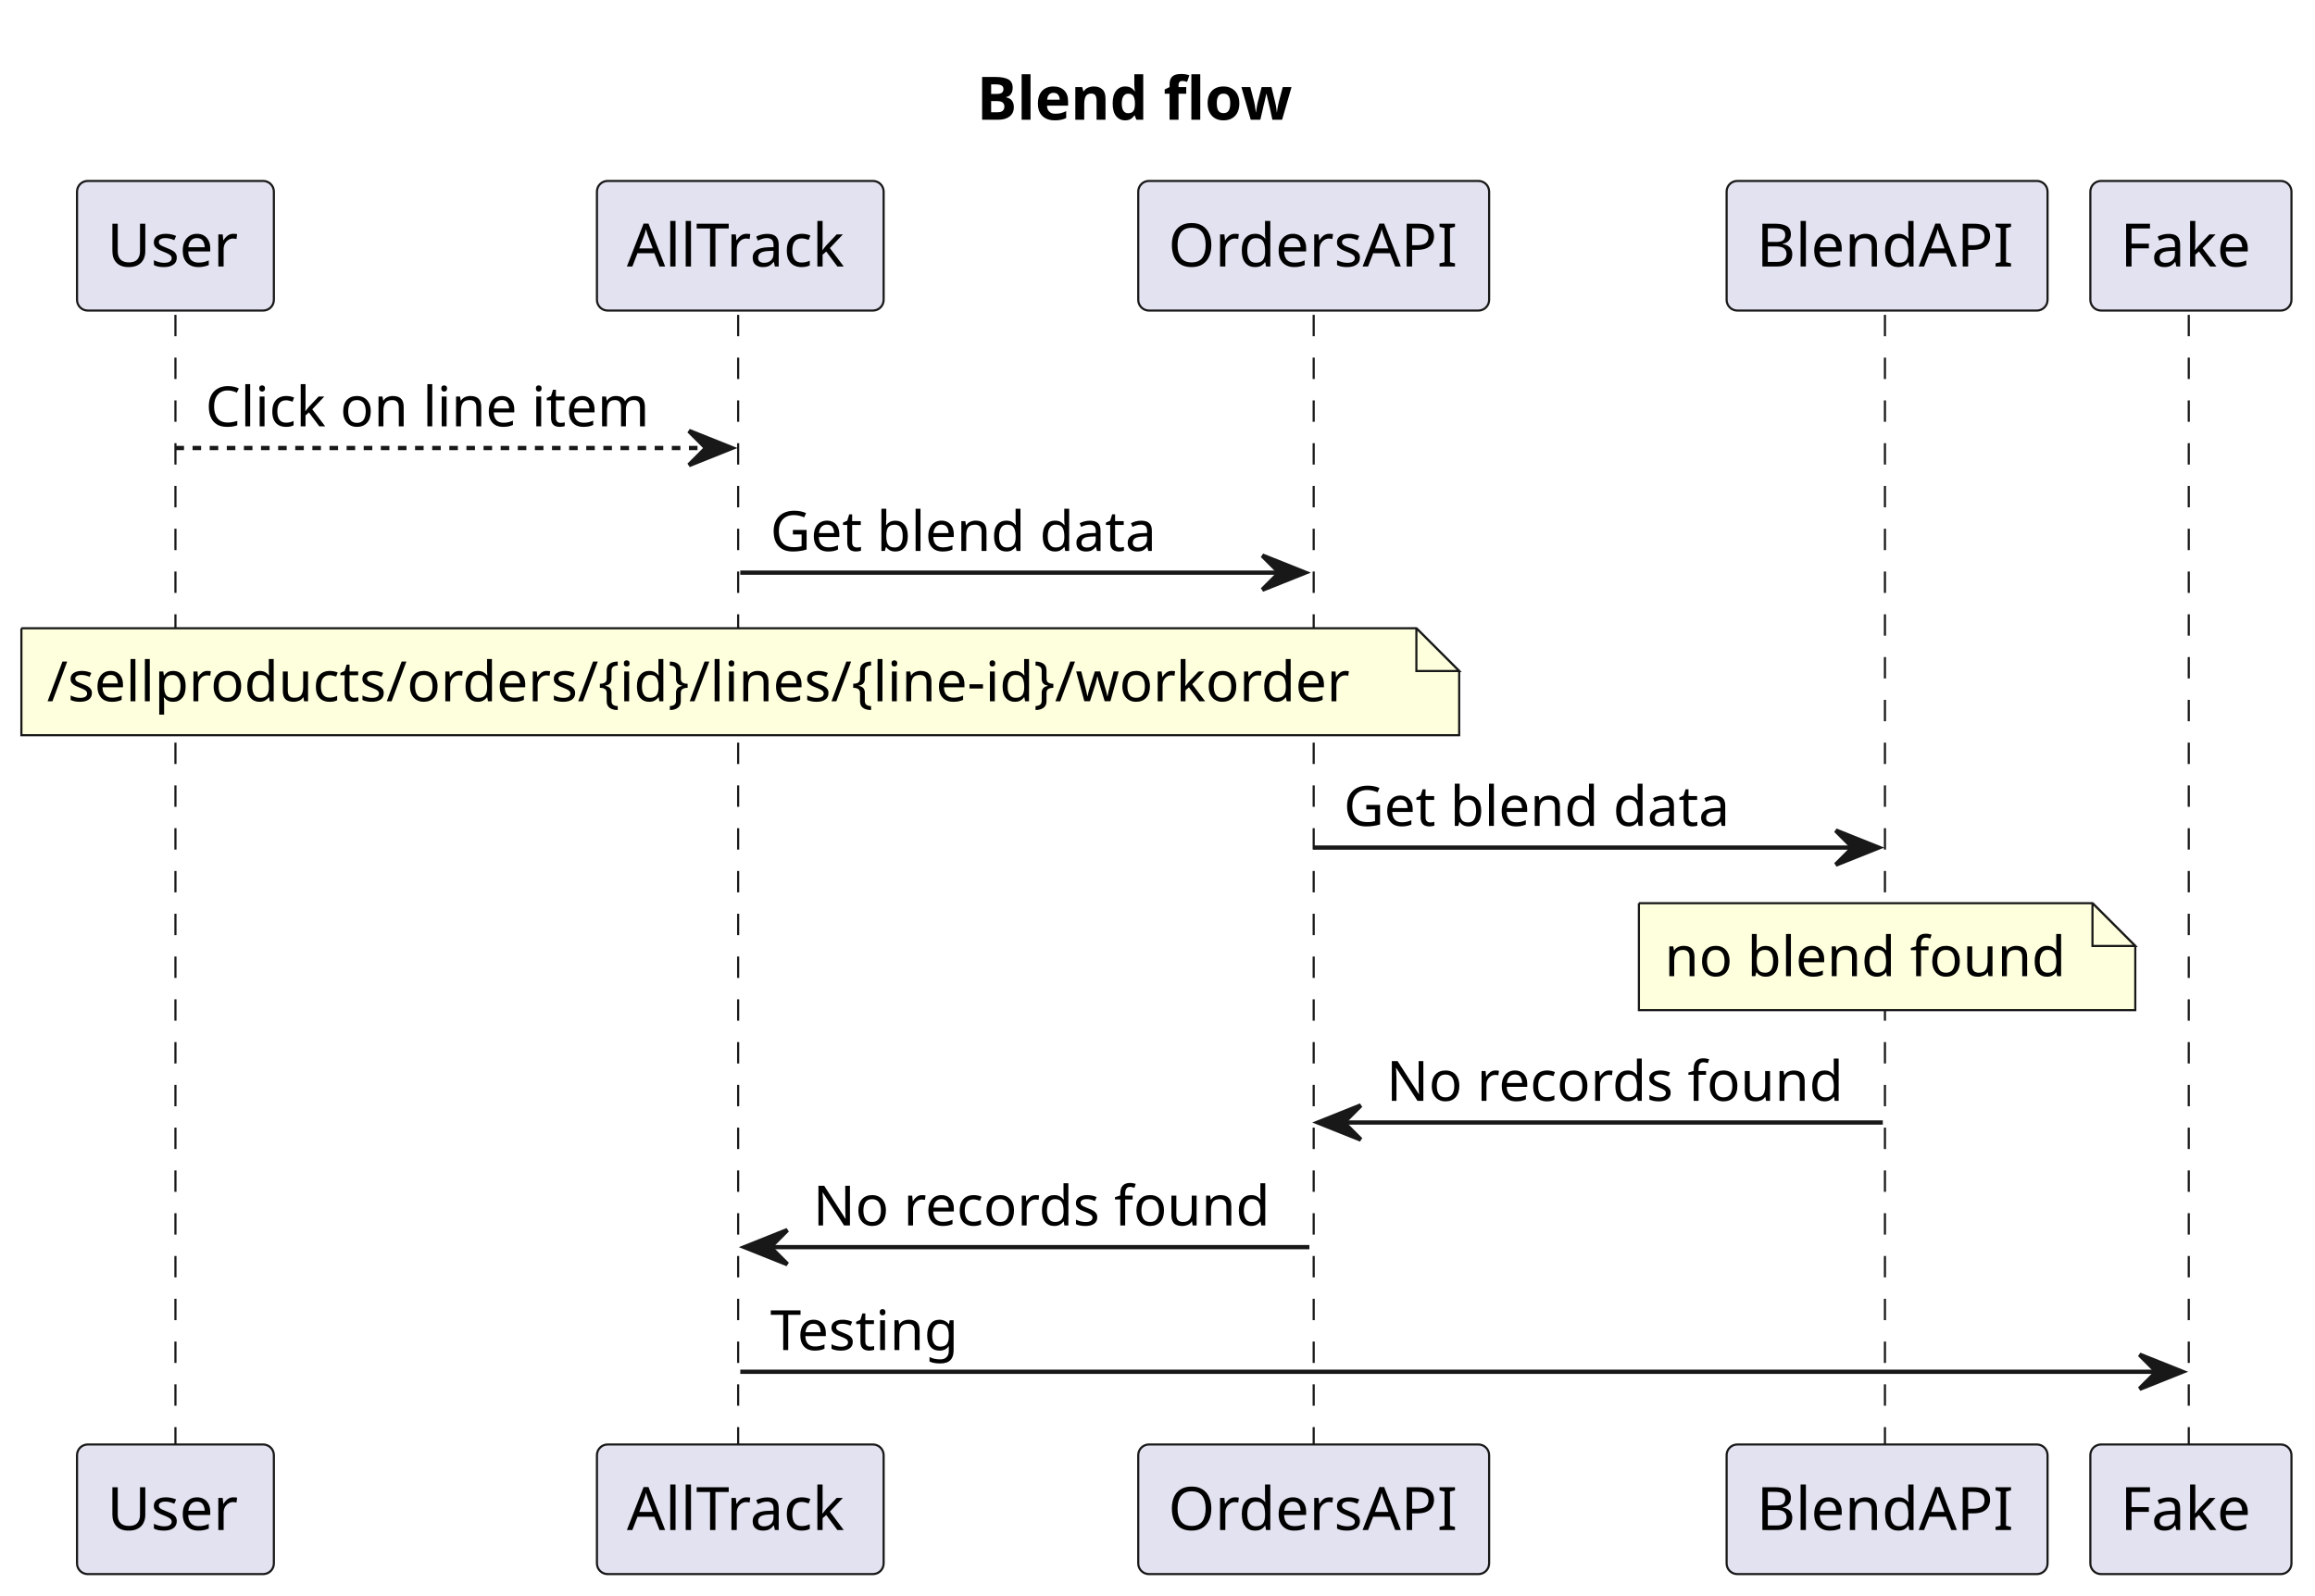
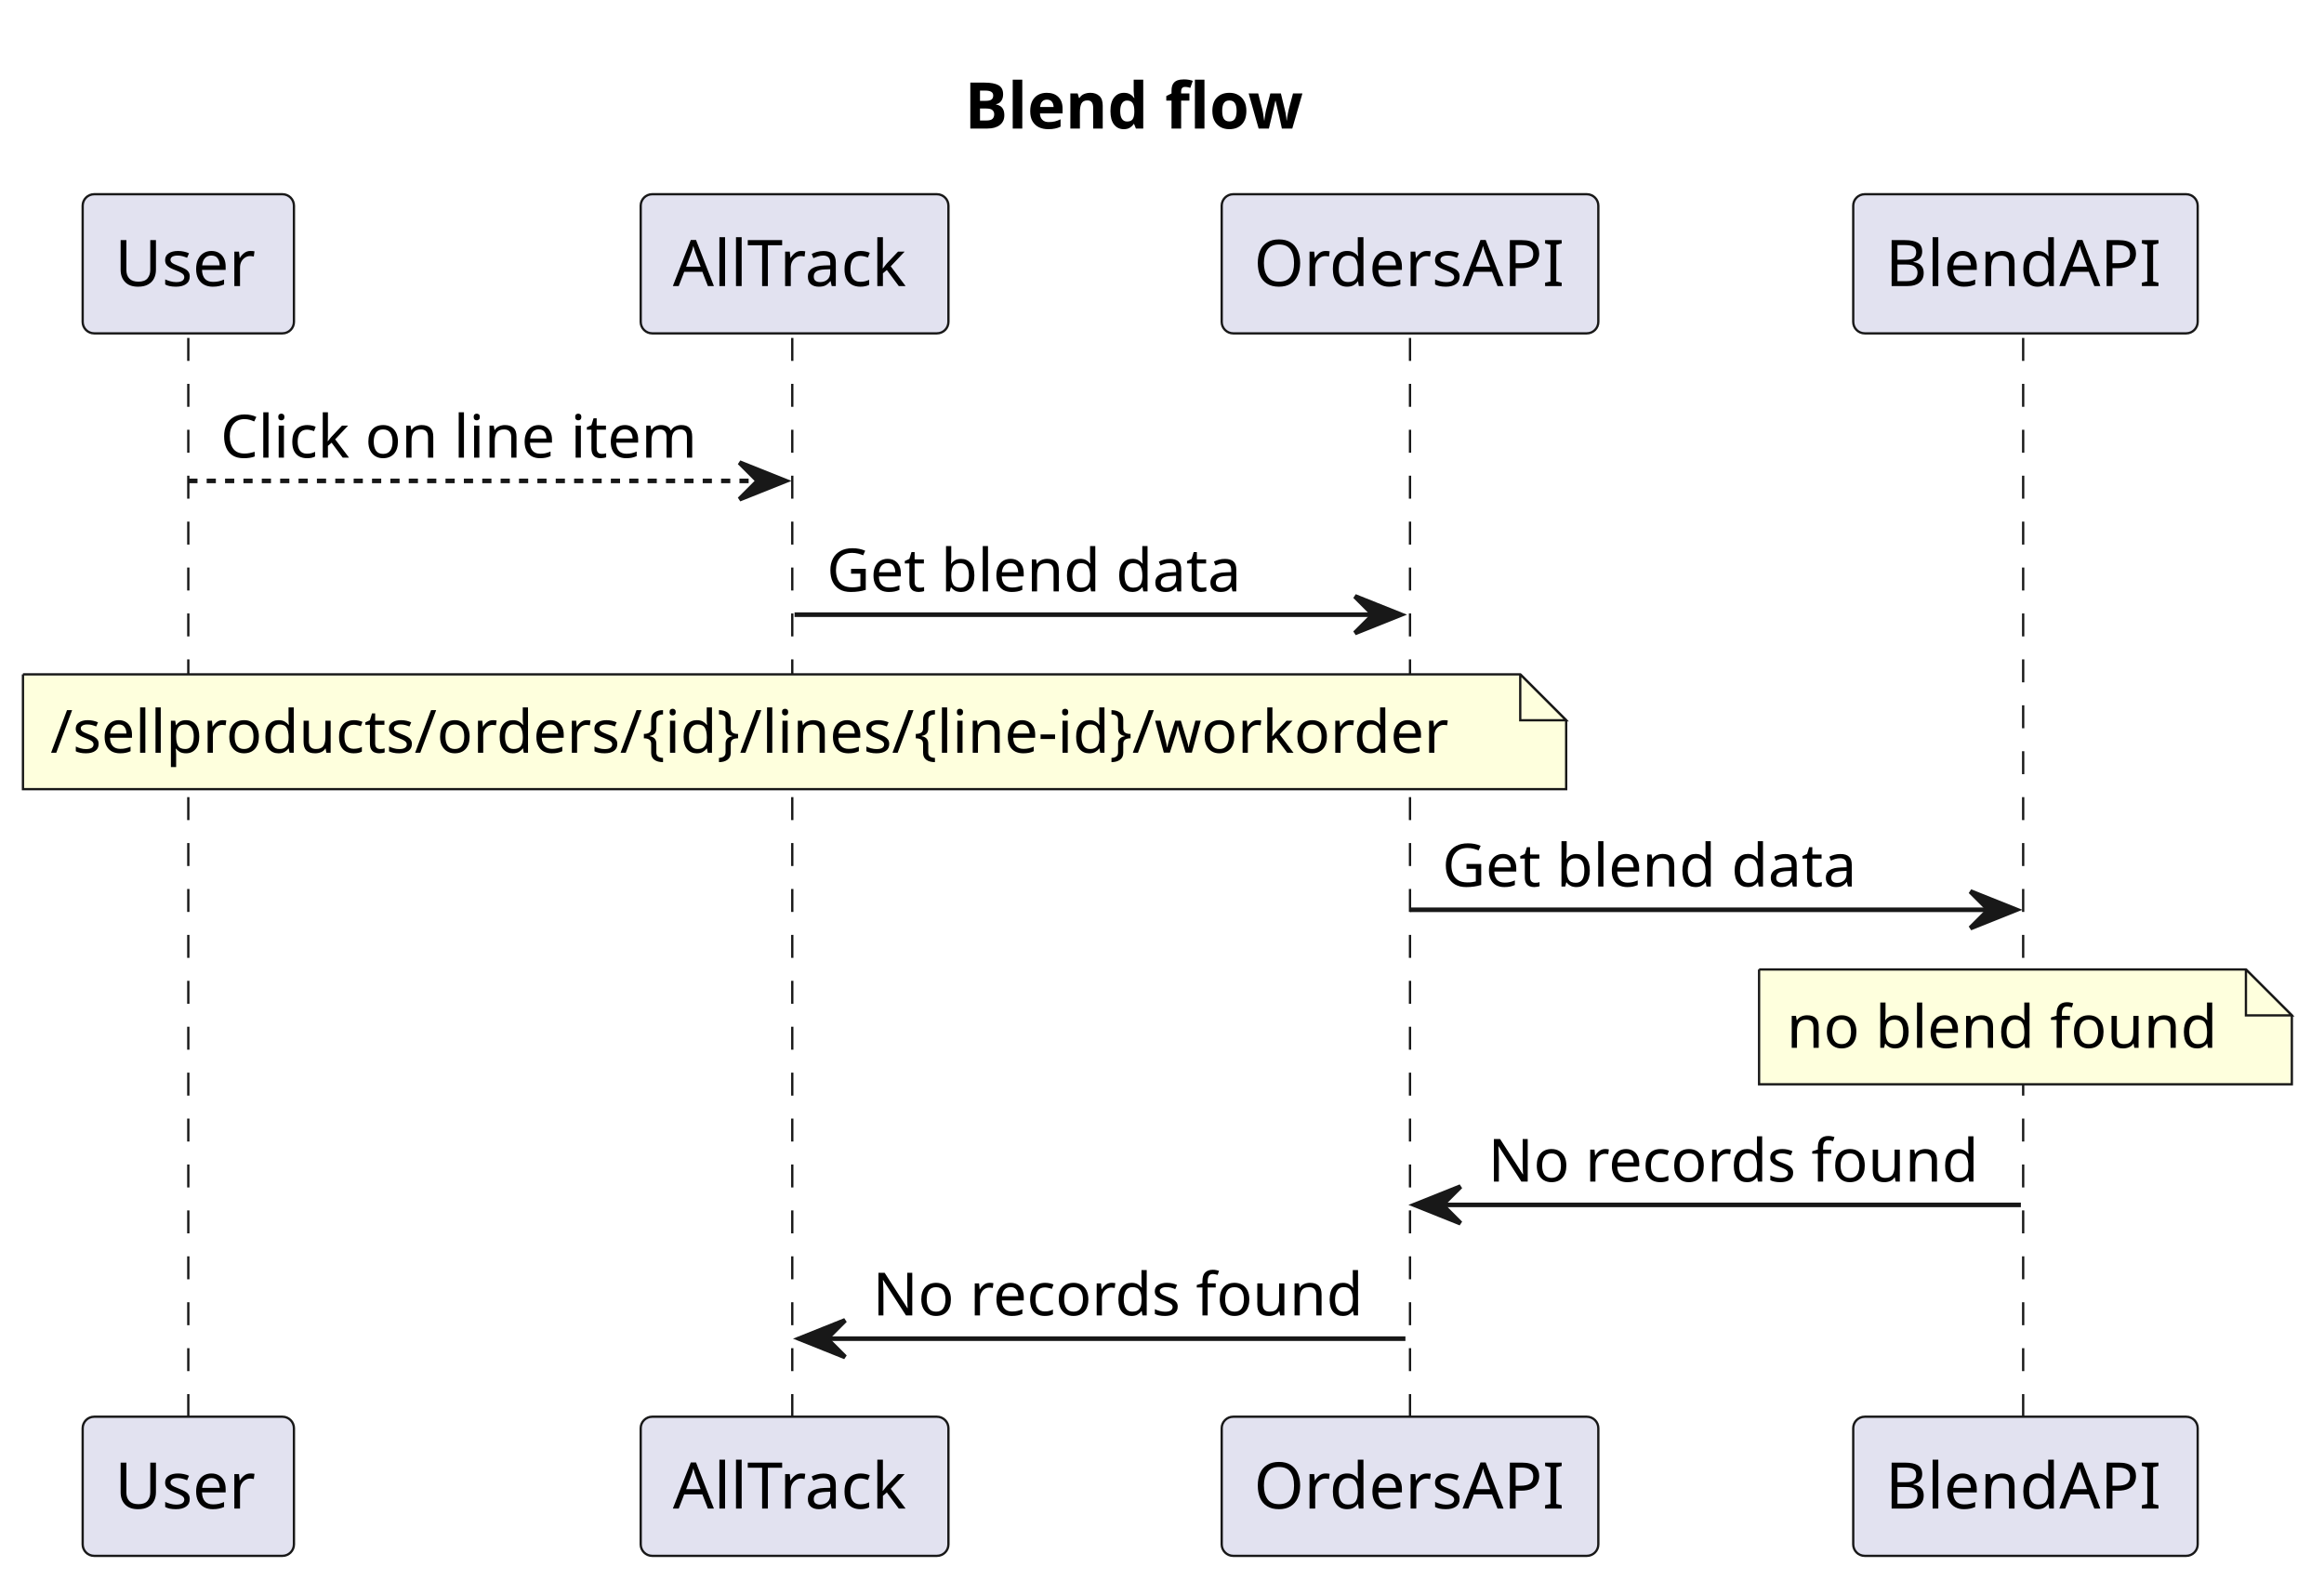
- <svg xmlns="http://www.w3.org/2000/svg" contentStyleType="text/css" height="373px" preserveAspectRatio="none" style="width:541px;height:373px;background:#FFFFFF;" version="1.1" viewBox="0 0 541 373" width="541px" zoomAndPan="magnify">
+ <svg xmlns="http://www.w3.org/2000/svg" contentStyleType="text/css" height="344px" preserveAspectRatio="none" style="width:506px;height:344px;background:#FFFFFF;" version="1.1" viewBox="0 0 506 344" width="506px" zoomAndPan="magnify">
  <defs />
  <g>
-     <text fill="#000000" font-family="sans-serif" font-size="14" font-weight="bold" lengthAdjust="spacing" textLength="83" x="228.25" y="27.995">Blend flow</text>
-     <line style="stroke:#181818;stroke-width:0.5;stroke-dasharray:5.0,5.0;" x1="41" x2="41" y1="73.594" y2="338.656" />
-     <line style="stroke:#181818;stroke-width:0.5;stroke-dasharray:5.0,5.0;" x1="172.5" x2="172.5" y1="73.594" y2="338.656" />
-     <line style="stroke:#181818;stroke-width:0.5;stroke-dasharray:5.0,5.0;" x1="307" x2="307" y1="73.594" y2="338.656" />
-     <line style="stroke:#181818;stroke-width:0.5;stroke-dasharray:5.0,5.0;" x1="440.5" x2="440.5" y1="73.594" y2="338.656" />
-     <line style="stroke:#181818;stroke-width:0.5;stroke-dasharray:5.0,5.0;" x1="511.5" x2="511.5" y1="73.594" y2="338.656" />
+     <text fill="#000000" font-family="sans-serif" font-size="14" font-weight="bold" lengthAdjust="spacing" textLength="83" x="210" y="27.995">Blend flow</text>
+     <line style="stroke:#181818;stroke-width:0.5;stroke-dasharray:5.0,5.0;" x1="41" x2="41" y1="73.594" y2="309.523" />
+     <line style="stroke:#181818;stroke-width:0.5;stroke-dasharray:5.0,5.0;" x1="172.5" x2="172.5" y1="73.594" y2="309.523" />
+     <line style="stroke:#181818;stroke-width:0.5;stroke-dasharray:5.0,5.0;" x1="307" x2="307" y1="73.594" y2="309.523" />
+     <line style="stroke:#181818;stroke-width:0.5;stroke-dasharray:5.0,5.0;" x1="440.5" x2="440.5" y1="73.594" y2="309.523" />
    <rect fill="#E2E2F0" height="30.297" rx="2.5" ry="2.5" style="stroke:#181818;stroke-width:0.5;" width="46" x="18" y="42.297" />
    <text fill="#000000" font-family="sans-serif" font-size="14" lengthAdjust="spacing" textLength="32" x="25" y="62.292">User</text>
-     <rect fill="#E2E2F0" height="30.297" rx="2.5" ry="2.5" style="stroke:#181818;stroke-width:0.5;" width="46" x="18" y="337.656" />
-     <text fill="#000000" font-family="sans-serif" font-size="14" lengthAdjust="spacing" textLength="32" x="25" y="357.651">User</text>
+     <rect fill="#E2E2F0" height="30.297" rx="2.5" ry="2.5" style="stroke:#181818;stroke-width:0.5;" width="46" x="18" y="308.523" />
+     <text fill="#000000" font-family="sans-serif" font-size="14" lengthAdjust="spacing" textLength="32" x="25" y="328.519">User</text>
    <rect fill="#E2E2F0" height="30.297" rx="2.5" ry="2.5" style="stroke:#181818;stroke-width:0.5;" width="67" x="139.5" y="42.297" />
    <text fill="#000000" font-family="sans-serif" font-size="14" lengthAdjust="spacing" textLength="53" x="146.5" y="62.292">AllTrack</text>
-     <rect fill="#E2E2F0" height="30.297" rx="2.5" ry="2.5" style="stroke:#181818;stroke-width:0.5;" width="67" x="139.5" y="337.656" />
-     <text fill="#000000" font-family="sans-serif" font-size="14" lengthAdjust="spacing" textLength="53" x="146.5" y="357.651">AllTrack</text>
+     <rect fill="#E2E2F0" height="30.297" rx="2.5" ry="2.5" style="stroke:#181818;stroke-width:0.5;" width="67" x="139.5" y="308.523" />
+     <text fill="#000000" font-family="sans-serif" font-size="14" lengthAdjust="spacing" textLength="53" x="146.5" y="328.519">AllTrack</text>
    <rect fill="#E2E2F0" height="30.297" rx="2.5" ry="2.5" style="stroke:#181818;stroke-width:0.5;" width="82" x="266" y="42.297" />
    <text fill="#000000" font-family="sans-serif" font-size="14" lengthAdjust="spacing" textLength="68" x="273" y="62.292">OrdersAPI</text>
-     <rect fill="#E2E2F0" height="30.297" rx="2.5" ry="2.5" style="stroke:#181818;stroke-width:0.5;" width="82" x="266" y="337.656" />
-     <text fill="#000000" font-family="sans-serif" font-size="14" lengthAdjust="spacing" textLength="68" x="273" y="357.651">OrdersAPI</text>
+     <rect fill="#E2E2F0" height="30.297" rx="2.5" ry="2.5" style="stroke:#181818;stroke-width:0.5;" width="82" x="266" y="308.523" />
+     <text fill="#000000" font-family="sans-serif" font-size="14" lengthAdjust="spacing" textLength="68" x="273" y="328.519">OrdersAPI</text>
    <rect fill="#E2E2F0" height="30.297" rx="2.5" ry="2.5" style="stroke:#181818;stroke-width:0.5;" width="75" x="403.5" y="42.297" />
    <text fill="#000000" font-family="sans-serif" font-size="14" lengthAdjust="spacing" textLength="61" x="410.5" y="62.292">BlendAPI</text>
-     <rect fill="#E2E2F0" height="30.297" rx="2.5" ry="2.5" style="stroke:#181818;stroke-width:0.5;" width="75" x="403.5" y="337.656" />
-     <text fill="#000000" font-family="sans-serif" font-size="14" lengthAdjust="spacing" textLength="61" x="410.5" y="357.651">BlendAPI</text>
-     <rect fill="#E2E2F0" height="30.297" rx="2.5" ry="2.5" style="stroke:#181818;stroke-width:0.5;" width="47" x="488.5" y="42.297" />
-     <text fill="#000000" font-family="sans-serif" font-size="14" lengthAdjust="spacing" textLength="33" x="495.5" y="62.292">Fake</text>
-     <rect fill="#E2E2F0" height="30.297" rx="2.5" ry="2.5" style="stroke:#181818;stroke-width:0.5;" width="47" x="488.5" y="337.656" />
-     <text fill="#000000" font-family="sans-serif" font-size="14" lengthAdjust="spacing" textLength="33" x="495.5" y="357.651">Fake</text>
+     <rect fill="#E2E2F0" height="30.297" rx="2.5" ry="2.5" style="stroke:#181818;stroke-width:0.5;" width="75" x="403.5" y="308.523" />
+     <text fill="#000000" font-family="sans-serif" font-size="14" lengthAdjust="spacing" textLength="61" x="410.5" y="328.519">BlendAPI</text>
    <polygon fill="#181818" points="161,100.727,171,104.727,161,108.727,165,104.727" style="stroke:#181818;stroke-width:1.0;" />
    <line style="stroke:#181818;stroke-width:1.0;stroke-dasharray:2.0,2.0;" x1="41" x2="167" y1="104.727" y2="104.727" />
    <text fill="#000000" font-family="sans-serif" font-size="13" lengthAdjust="spacing" textLength="108" x="48" y="99.661">Click on line item</text>
    <polygon fill="#181818" points="295,129.859,305,133.859,295,137.859,299,133.859" style="stroke:#181818;stroke-width:1.0;" />
    <line style="stroke:#181818;stroke-width:1.0;" x1="173" x2="301" y1="133.859" y2="133.859" />
    <text fill="#000000" font-family="sans-serif" font-size="13" lengthAdjust="spacing" textLength="95" x="180" y="128.793">Get blend data</text>
    <path d="M5,146.859 L5,171.859 L341,171.859 L341,156.859 L331,146.859 L5,146.859 " fill="#FEFFDD" style="stroke:#181818;stroke-width:0.5;" />
    <path d="M331,146.859 L331,156.859 L341,156.859 L331,146.859 " fill="#FEFFDD" style="stroke:#181818;stroke-width:0.5;" />
    <text fill="#000000" font-family="sans-serif" font-size="13" lengthAdjust="spacing" textLength="315" x="11" y="163.926">/sellproducts/orders/{id}/lines/{line-id}/workorder</text>
    <polygon fill="#181818" points="429,194.125,439,198.125,429,202.125,433,198.125" style="stroke:#181818;stroke-width:1.0;" />
    <line style="stroke:#181818;stroke-width:1.0;" x1="307" x2="435" y1="198.125" y2="198.125" />
    <text fill="#000000" font-family="sans-serif" font-size="13" lengthAdjust="spacing" textLength="95" x="314" y="193.059">Get blend data</text>
    <path d="M383,211.125 L383,236.125 L499,236.125 L499,221.125 L489,211.125 L383,211.125 " fill="#FEFFDD" style="stroke:#181818;stroke-width:0.5;" />
    <path d="M489,211.125 L489,221.125 L499,221.125 L489,211.125 " fill="#FEFFDD" style="stroke:#181818;stroke-width:0.5;" />
    <text fill="#000000" font-family="sans-serif" font-size="13" lengthAdjust="spacing" textLength="95" x="389" y="228.192">no blend found</text>
    <polygon fill="#181818" points="318,258.391,308,262.391,318,266.391,314,262.391" style="stroke:#181818;stroke-width:1.0;" />
    <line style="stroke:#181818;stroke-width:1.0;" x1="312" x2="440" y1="262.391" y2="262.391" />
    <text fill="#000000" font-family="sans-serif" font-size="13" lengthAdjust="spacing" textLength="110" x="324" y="257.325">No records found</text>
    <polygon fill="#181818" points="184,287.523,174,291.523,184,295.523,180,291.523" style="stroke:#181818;stroke-width:1.0;" />
    <line style="stroke:#181818;stroke-width:1.0;" x1="178" x2="306" y1="291.523" y2="291.523" />
    <text fill="#000000" font-family="sans-serif" font-size="13" lengthAdjust="spacing" textLength="110" x="190" y="286.457">No records found</text>
-     <polygon fill="#181818" points="500,316.656,510,320.656,500,324.656,504,320.656" style="stroke:#181818;stroke-width:1.0;" />
-     <line style="stroke:#181818;stroke-width:1.0;" x1="173" x2="506" y1="320.656" y2="320.656" />
-     <text fill="#000000" font-family="sans-serif" font-size="13" lengthAdjust="spacing" textLength="46" x="180" y="315.59">Testing</text>
  </g>
</svg>
